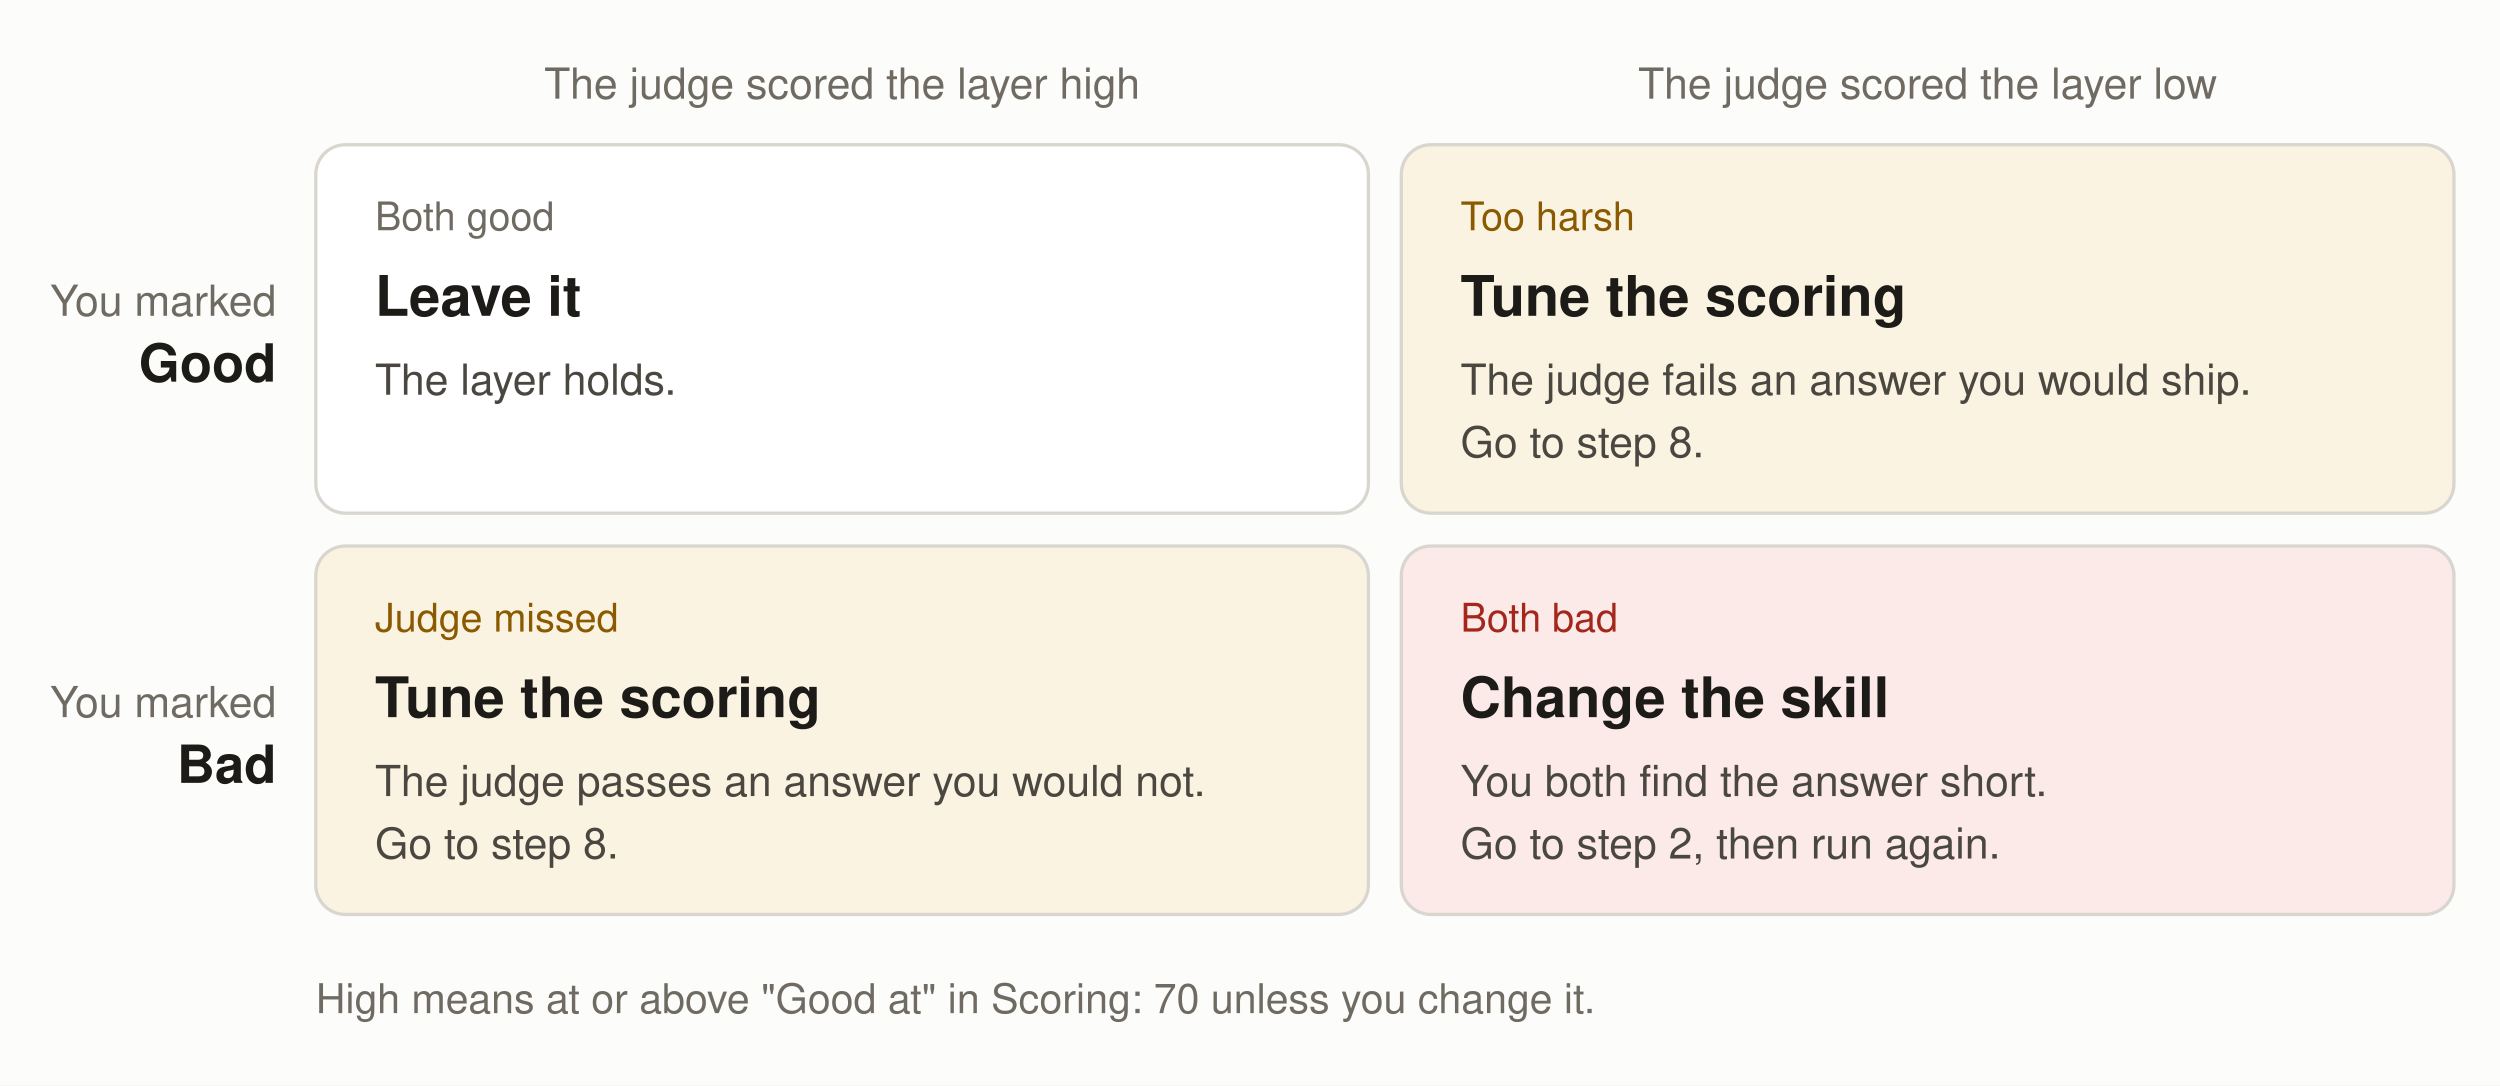
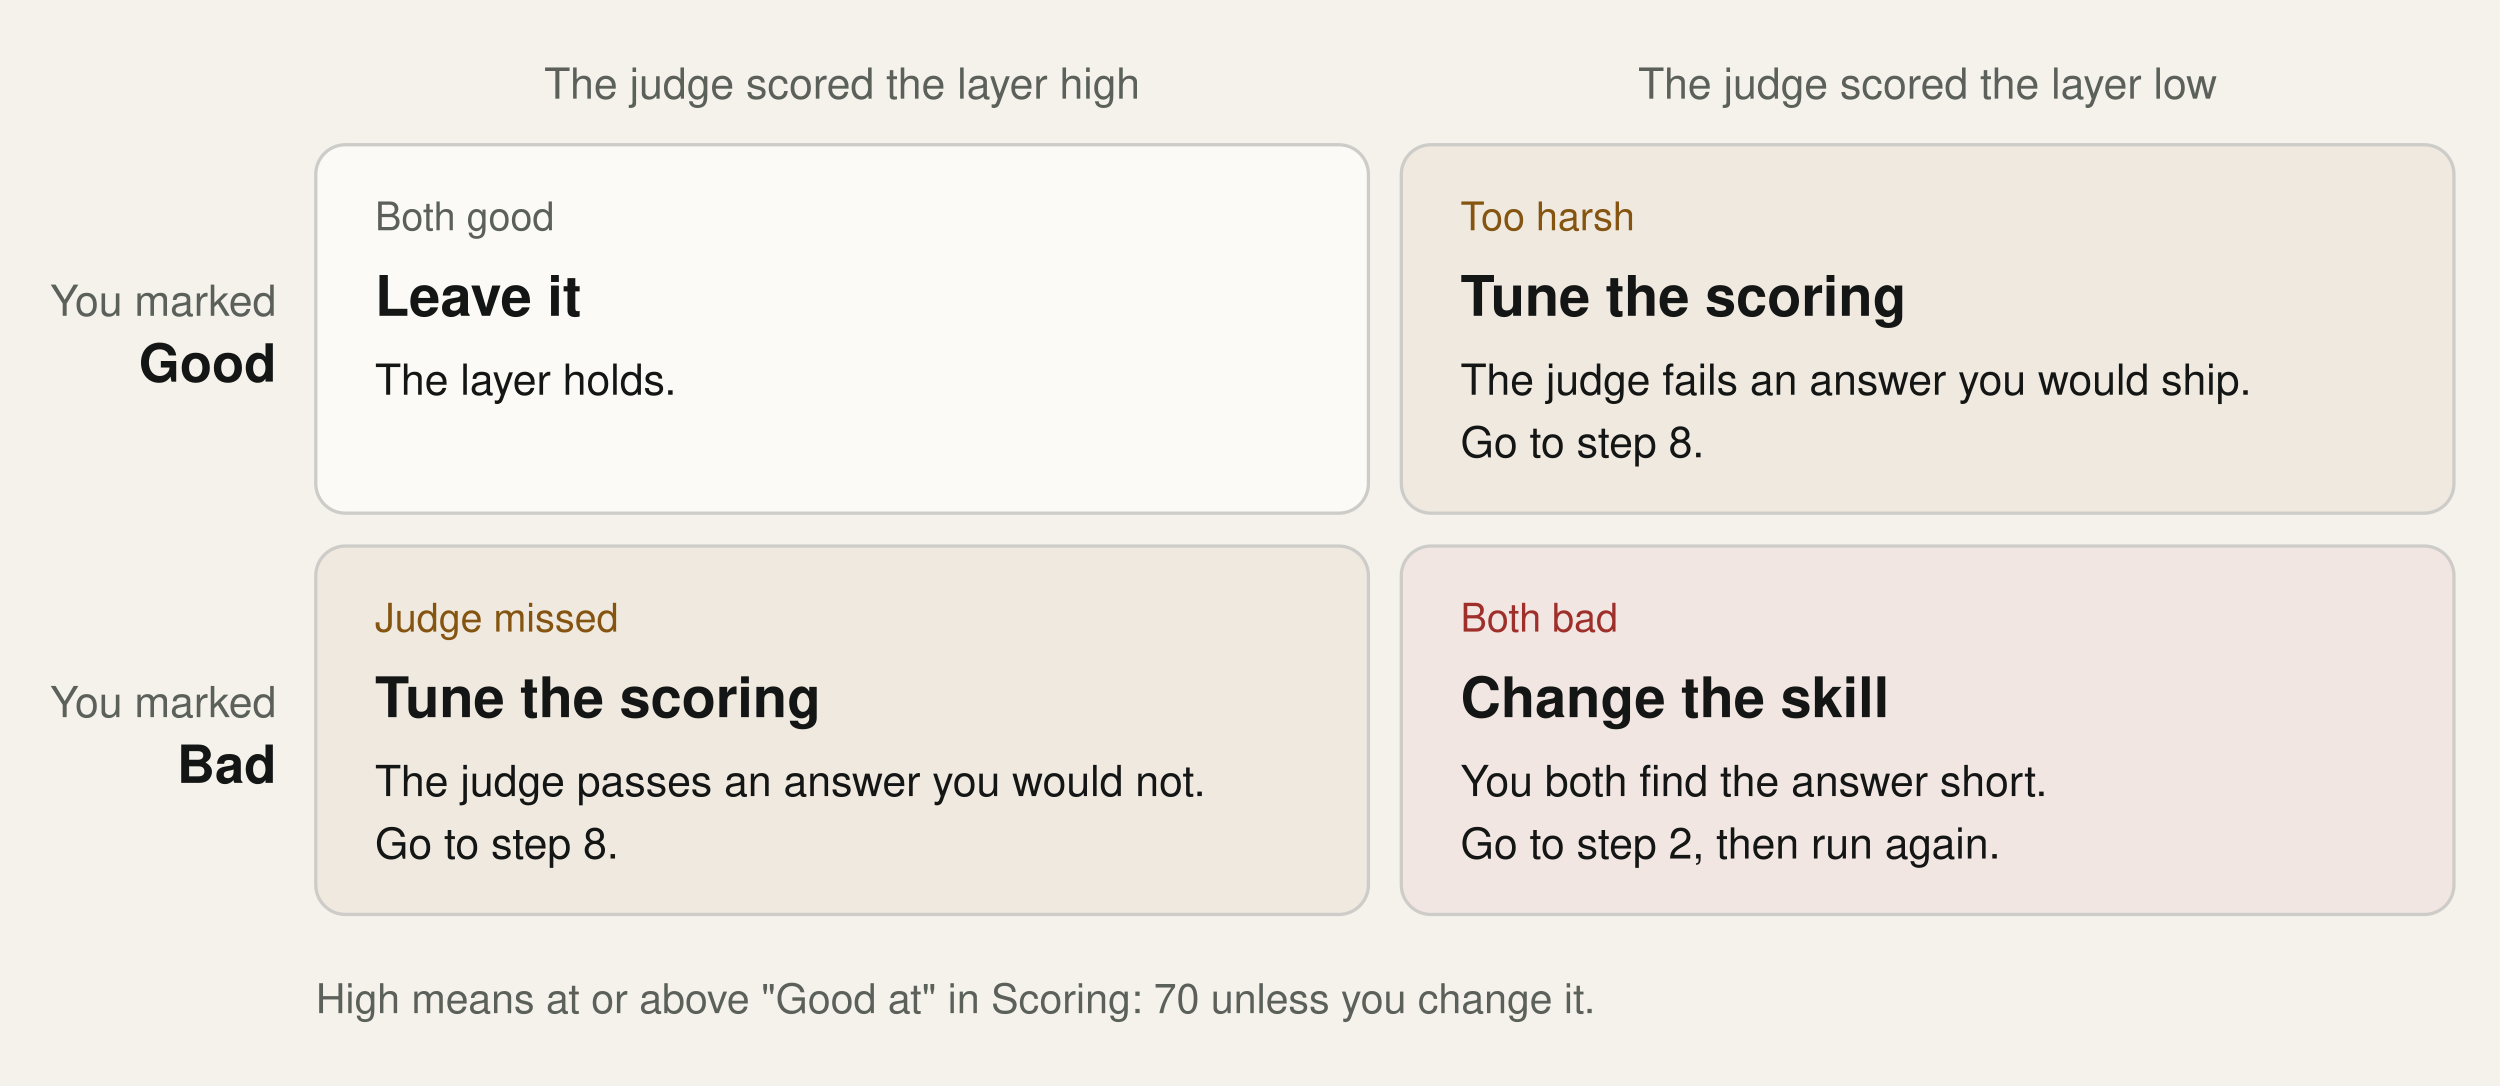
<svg xmlns="http://www.w3.org/2000/svg" viewBox="0 0 760 330" width="760" height="330" role="img" aria-labelledby="change-title change-desc" font-family="ui-sans-serif, system-ui, -apple-system, 'Segoe UI', Helvetica, Arial, sans-serif">
-   <rect width="760" height="330" fill="#fcfcfa" />
-   <g fill="#6f6b63" font-size="13" font-weight="500" text-anchor="middle">
+   <rect width="760" height="330" fill="#F4F2EB" />
+   <g fill="#5B605A" font-size="13" font-weight="500" text-anchor="middle">
    <text x="256" y="30">The judge scored the layer high</text>
    <text x="586" y="30">The judge scored the layer low</text>
  </g>
  <g text-anchor="end">
-     <text x="84" y="96" fill="#6f6b63" font-size="13" font-weight="500">You marked</text>
-     <text x="84" y="116" fill="#1c1b18" font-size="16" font-weight="600">Good</text>
-     <text x="84" y="218" fill="#6f6b63" font-size="13" font-weight="500">You marked</text>
-     <text x="84" y="238" fill="#1c1b18" font-size="16" font-weight="600">Bad</text>
+     <text x="84" y="96" fill="#5B605A" font-size="13" font-weight="500">You marked</text>
+     <text x="84" y="116" fill="#141615" font-size="16" font-weight="600">Good</text>
+     <text x="84" y="218" fill="#5B605A" font-size="13" font-weight="500">You marked</text>
+     <text x="84" y="238" fill="#141615" font-size="16" font-weight="600">Bad</text>
  </g>
-   <g stroke="#d9d6cf" stroke-width="1">
-     <rect x="96" y="44" width="320" height="112" rx="9" fill="#ffffff" />
-     <rect x="426" y="44" width="320" height="112" rx="9" fill="#fbf3e2" />
-     <rect x="96" y="166" width="320" height="112" rx="9" fill="#fbf3e2" />
-     <rect x="426" y="166" width="320" height="112" rx="9" fill="#fbeae7" />
+   <g stroke="#CDCCC9" stroke-width="1">
+     <rect x="96" y="44" width="320" height="112" rx="9" fill="#FBFAF6" />
+     <rect x="426" y="44" width="320" height="112" rx="9" fill="#EFE9DF" />
+     <rect x="96" y="166" width="320" height="112" rx="9" fill="#EFE9DF" />
+     <rect x="426" y="166" width="320" height="112" rx="9" fill="#F2E6E2" />
  </g>
  <g font-size="12" font-weight="500">
-     <text x="114" y="70" fill="#6f6b63">Both good</text>
-     <text x="444" y="70" fill="#8a5a00">Too harsh</text>
-     <text x="114" y="192" fill="#8a5a00">Judge missed</text>
-     <text x="444" y="192" fill="#a3271c">Both bad</text>
+     <text x="114" y="70" fill="#5B605A">Both good</text>
+     <text x="444" y="70" fill="#845410">Too harsh</text>
+     <text x="114" y="192" fill="#845410">Judge missed</text>
+     <text x="444" y="192" fill="#9E2F2A">Both bad</text>
  </g>
-   <g fill="#1c1b18" font-size="17" font-weight="600">
+   <g fill="#141615" font-size="17" font-weight="600">
    <text x="114" y="96">Leave it</text>
    <text x="444" y="96">Tune the scoring</text>
    <text x="114" y="218">Tune the scoring</text>
    <text x="444" y="218">Change the skill</text>
  </g>
-   <g fill="#4a4741" font-size="13">
+   <g fill="#141615" font-size="13">
    <text x="114" y="120">The layer holds.</text>
    <text x="444" y="120">The judge fails an answer you would ship.</text>
    <text x="444" y="139">Go to step 8.</text>
    <text x="114" y="242">The judge passes an answer you would not.</text>
    <text x="114" y="261">Go to step 8.</text>
    <text x="444" y="242">You both find the answer short.</text>
    <text x="444" y="261">Go to step 2, then run again.</text>
  </g>
-   <text x="96" y="308" fill="#6f6b63" font-size="12.5">High means at or above "Good at" in Scoring: 70 unless you change it.</text>
+   <text x="96" y="308" fill="#5B605A" font-size="12.5">High means at or above "Good at" in Scoring: 70 unless you change it.</text>
</svg>
